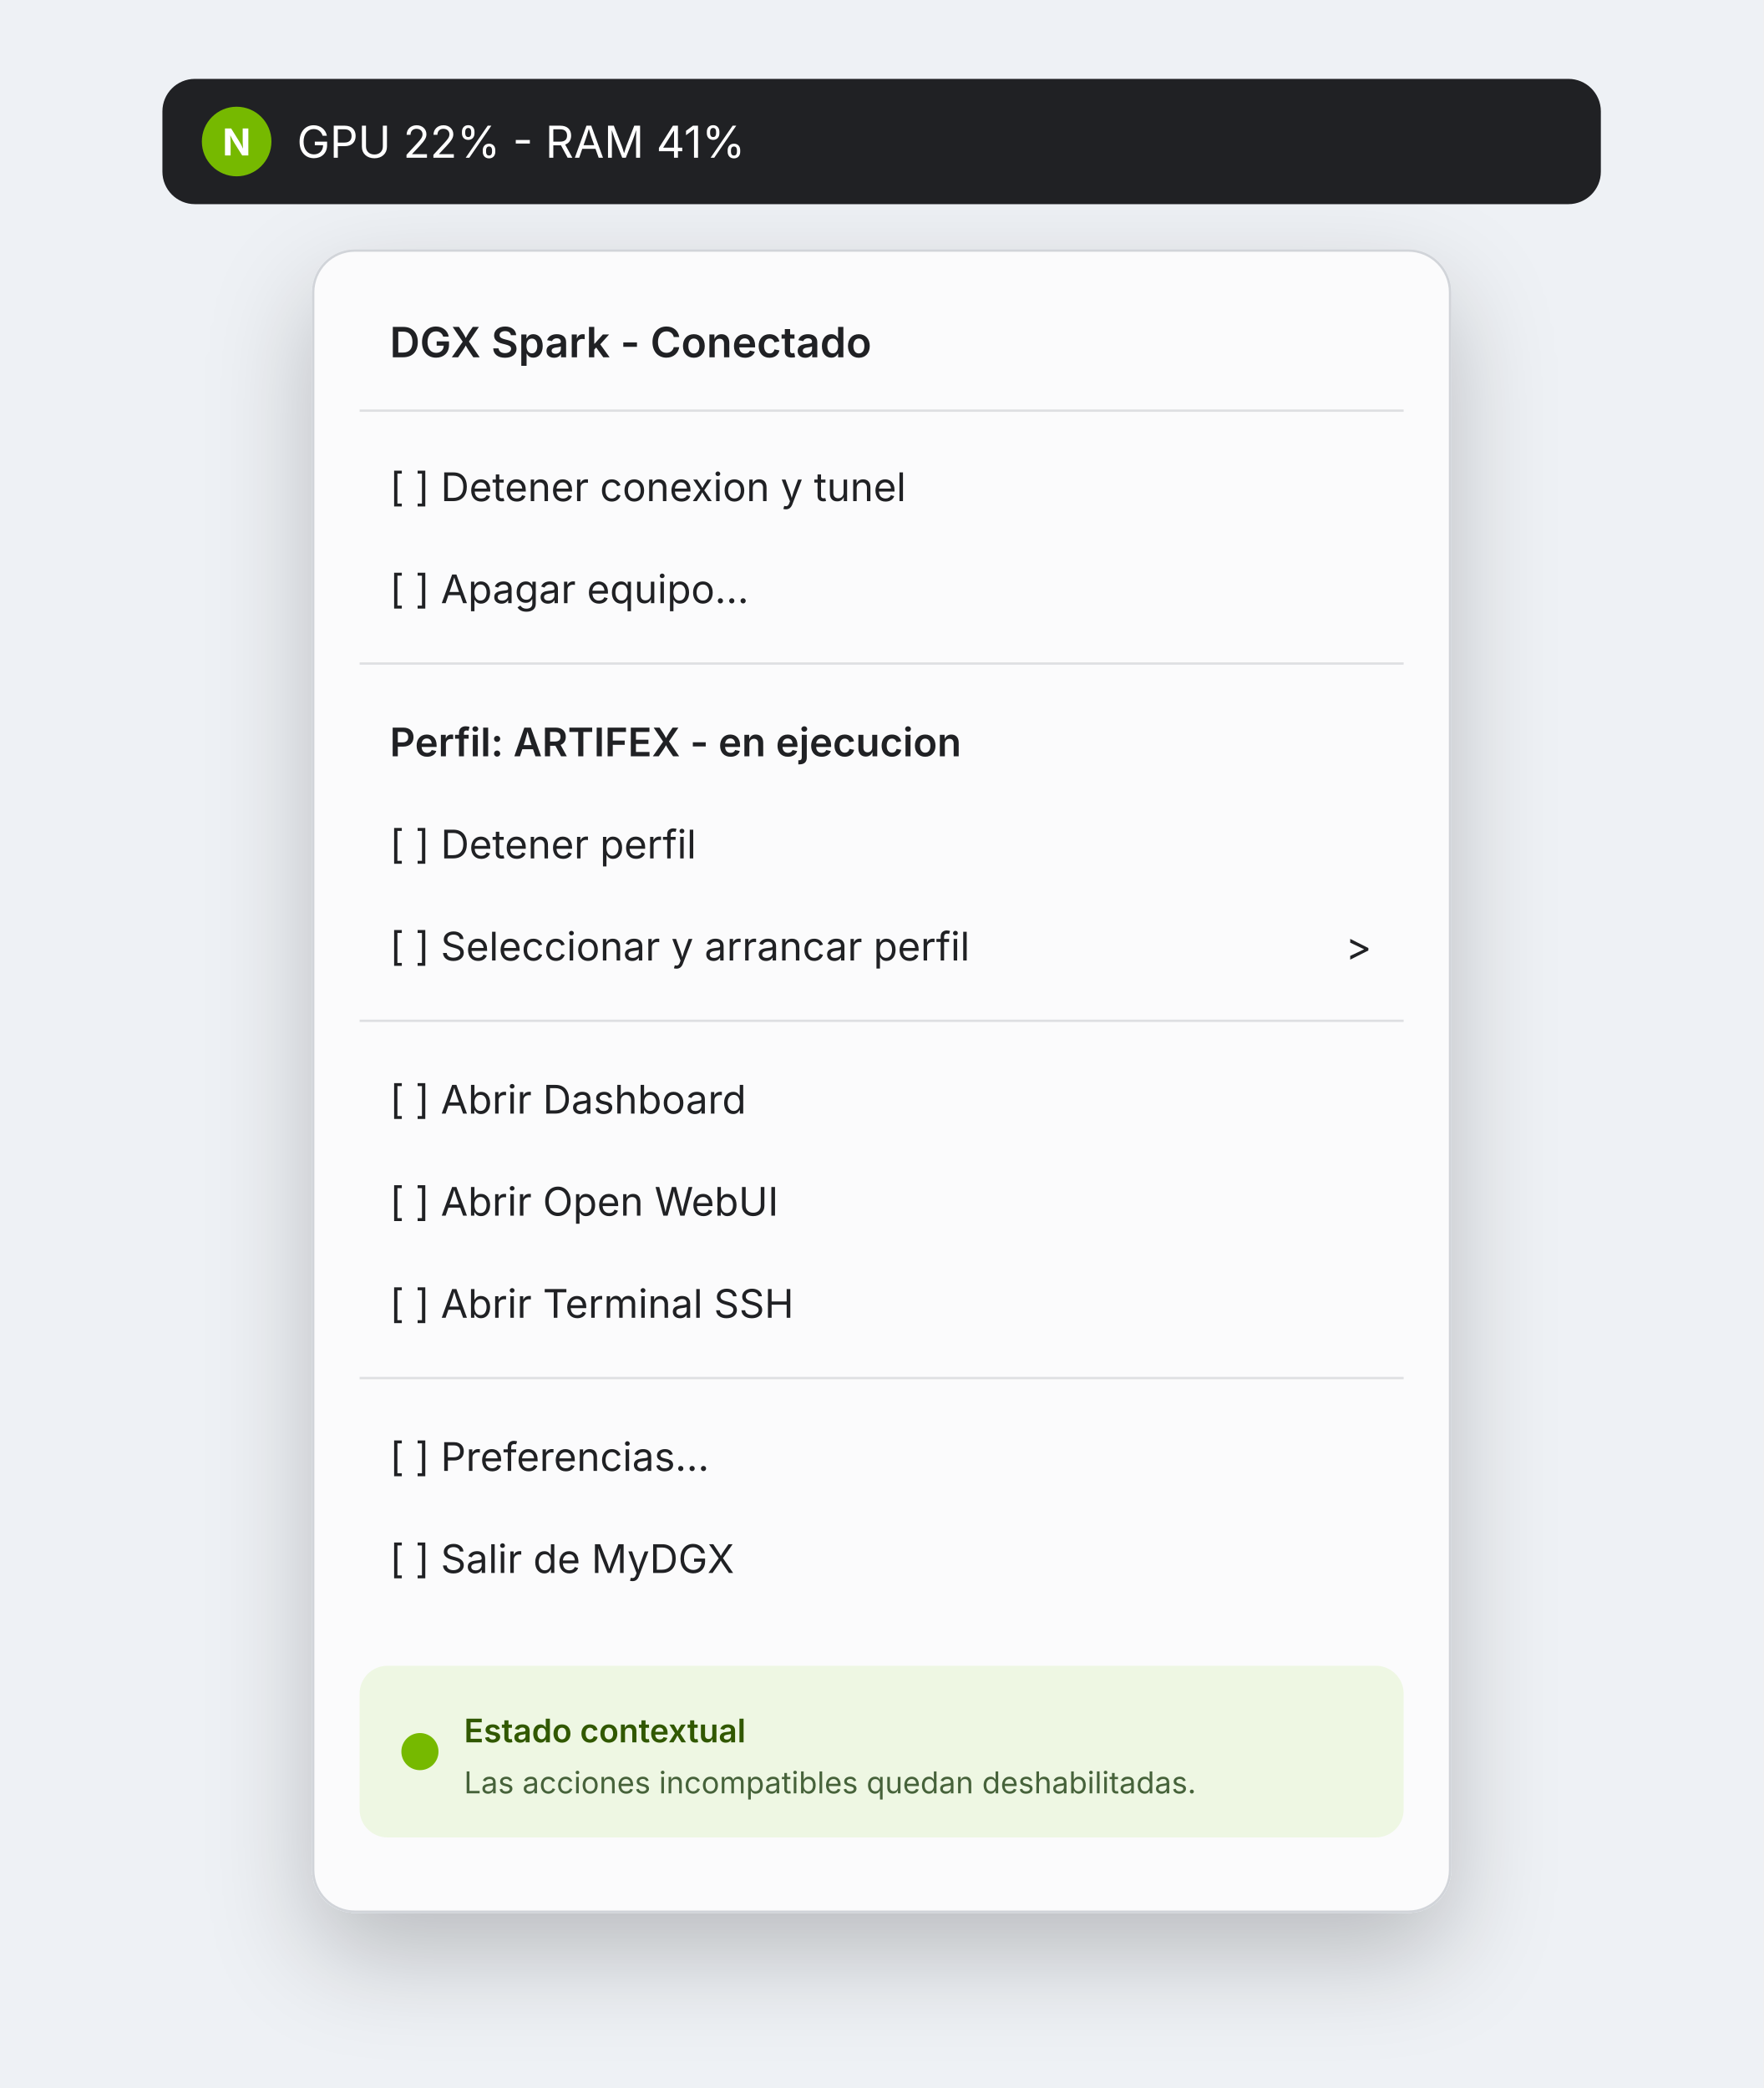
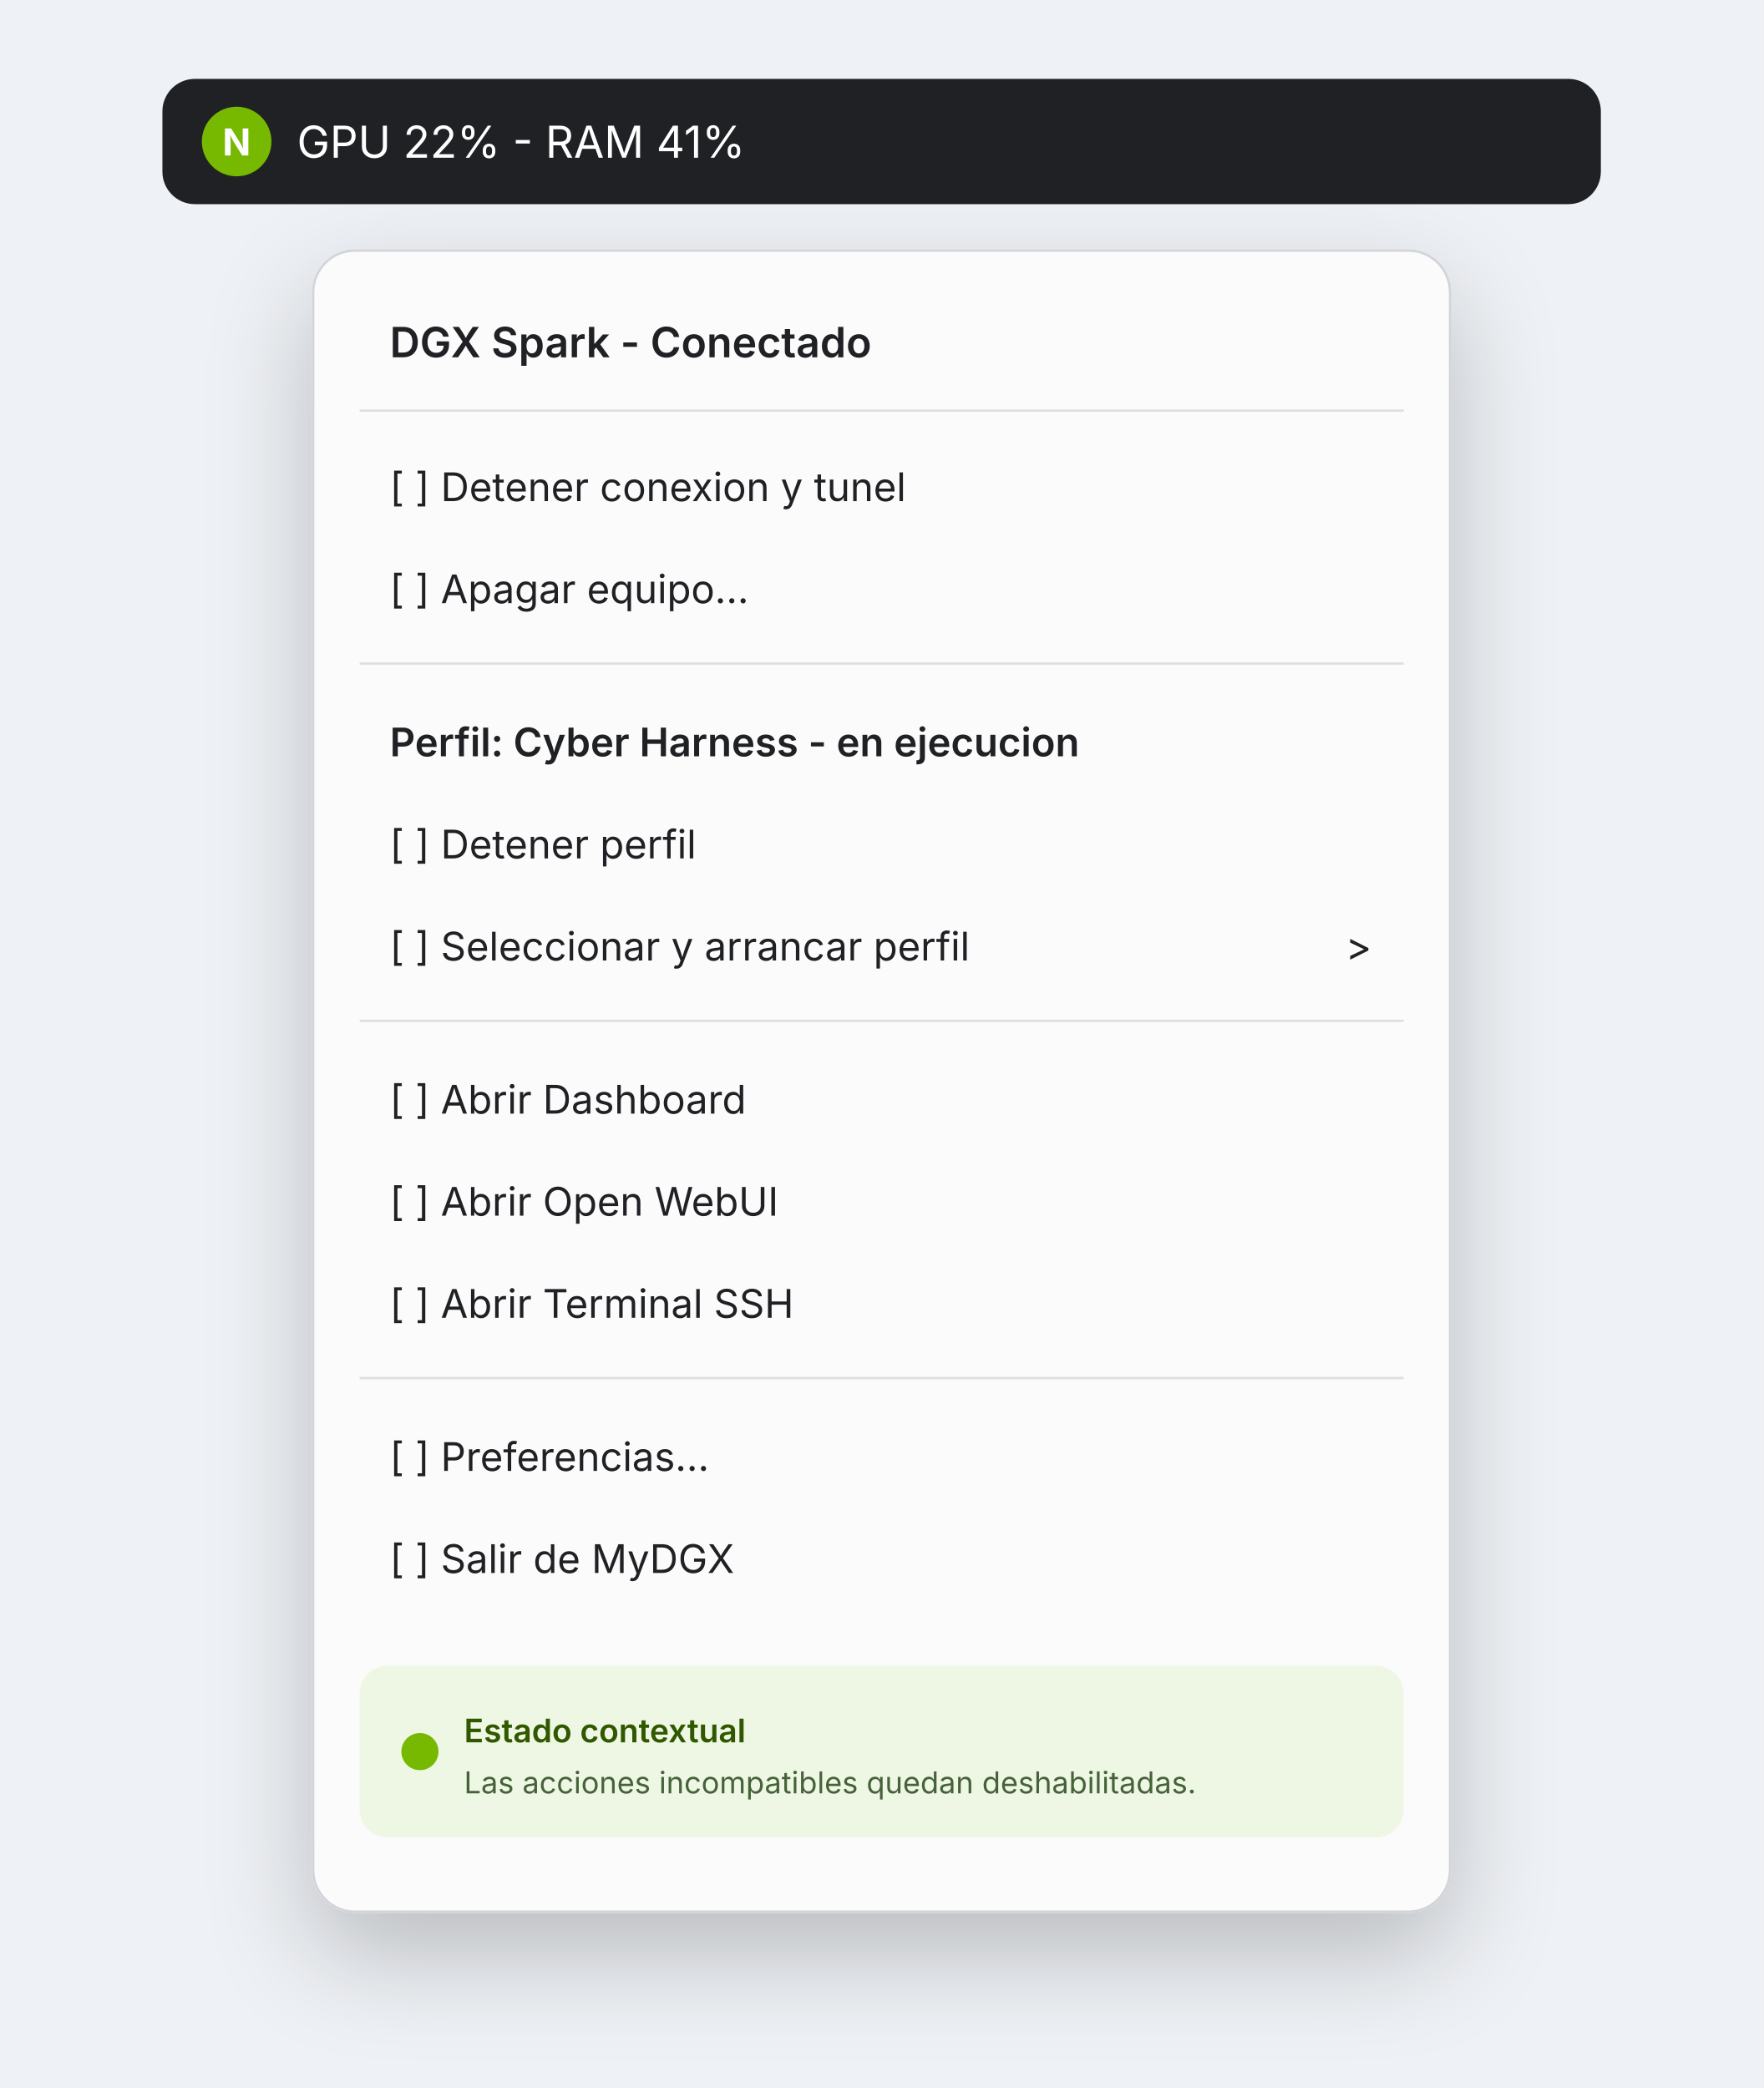
<svg xmlns="http://www.w3.org/2000/svg" width="760" height="900" viewBox="0 0 760 900">
  <defs>
    <filter id="shadow" x="-20%" y="-20%" width="140%" height="140%">
      <feDropShadow dx="0" dy="18" stdDeviation="22" flood-opacity=".22" />
    </filter>
  </defs>
  <rect width="760" height="900" fill="#eef1f5" />
  <rect x="70" y="34" width="620" height="54" rx="14" fill="#202124" />
  <circle cx="102" cy="61" r="15" fill="#76b900" />
  <text x="102" y="67" fill="white" font-family="-apple-system,BlinkMacSystemFont,sans-serif" font-size="16" font-weight="700" text-anchor="middle">N</text>
  <text x="128" y="68" fill="white" font-family="-apple-system,BlinkMacSystemFont,sans-serif" font-size="19">GPU 22% - RAM 41%</text>
  <rect x="135" y="108" width="490" height="716" rx="18" fill="#fbfbfc" stroke="#d1d4d9" filter="url(#shadow)" />
  <g font-family="-apple-system,BlinkMacSystemFont,sans-serif" fill="#202124">
    <text x="168" y="154" font-size="18" font-weight="600">DGX Spark - Conectado</text>
    <line x1="155" y1="177" x2="605" y2="177" stroke="#dedfe2" />
    <text x="168" y="216" font-size="17">[ ]  Detener conexion y tunel</text>
    <text x="168" y="260" font-size="17">[ ]  Apagar equipo...</text>
    <line x1="155" y1="286" x2="605" y2="286" stroke="#dedfe2" />
-     <text x="168" y="326" font-size="17" font-weight="600">Perfil: ARTIFEX - en ejecucion</text>
+     <text x="168" y="326" font-size="17" font-weight="600">Perfil: Cyber Harness - en ejecucion</text>
    <text x="168" y="370" font-size="17">[ ]  Detener perfil</text>
    <text x="168" y="414" font-size="17">[ ]  Seleccionar y arrancar perfil</text>
    <text x="580" y="414" font-size="17">&gt;</text>
    <line x1="155" y1="440" x2="605" y2="440" stroke="#dedfe2" />
    <text x="168" y="480" font-size="17">[ ]  Abrir Dashboard</text>
    <text x="168" y="524" font-size="17">[ ]  Abrir Open WebUI</text>
    <text x="168" y="568" font-size="17">[ ]  Abrir Terminal SSH</text>
    <line x1="155" y1="594" x2="605" y2="594" stroke="#dedfe2" />
    <text x="168" y="634" font-size="17">[ ]  Preferencias...</text>
    <text x="168" y="678" font-size="17">[ ]  Salir de MyDGX</text>
  </g>
  <rect x="155" y="718" width="450" height="74" rx="12" fill="#eef7e3" />
  <circle cx="181" cy="755" r="8" fill="#76b900" />
  <text x="200" y="751" font-family="-apple-system,BlinkMacSystemFont,sans-serif" font-size="14" font-weight="600" fill="#315800">Estado contextual</text>
  <text x="200" y="773" font-family="-apple-system,BlinkMacSystemFont,sans-serif" font-size="13" fill="#46623a">Las acciones incompatibles quedan deshabilitadas.</text>
</svg>
